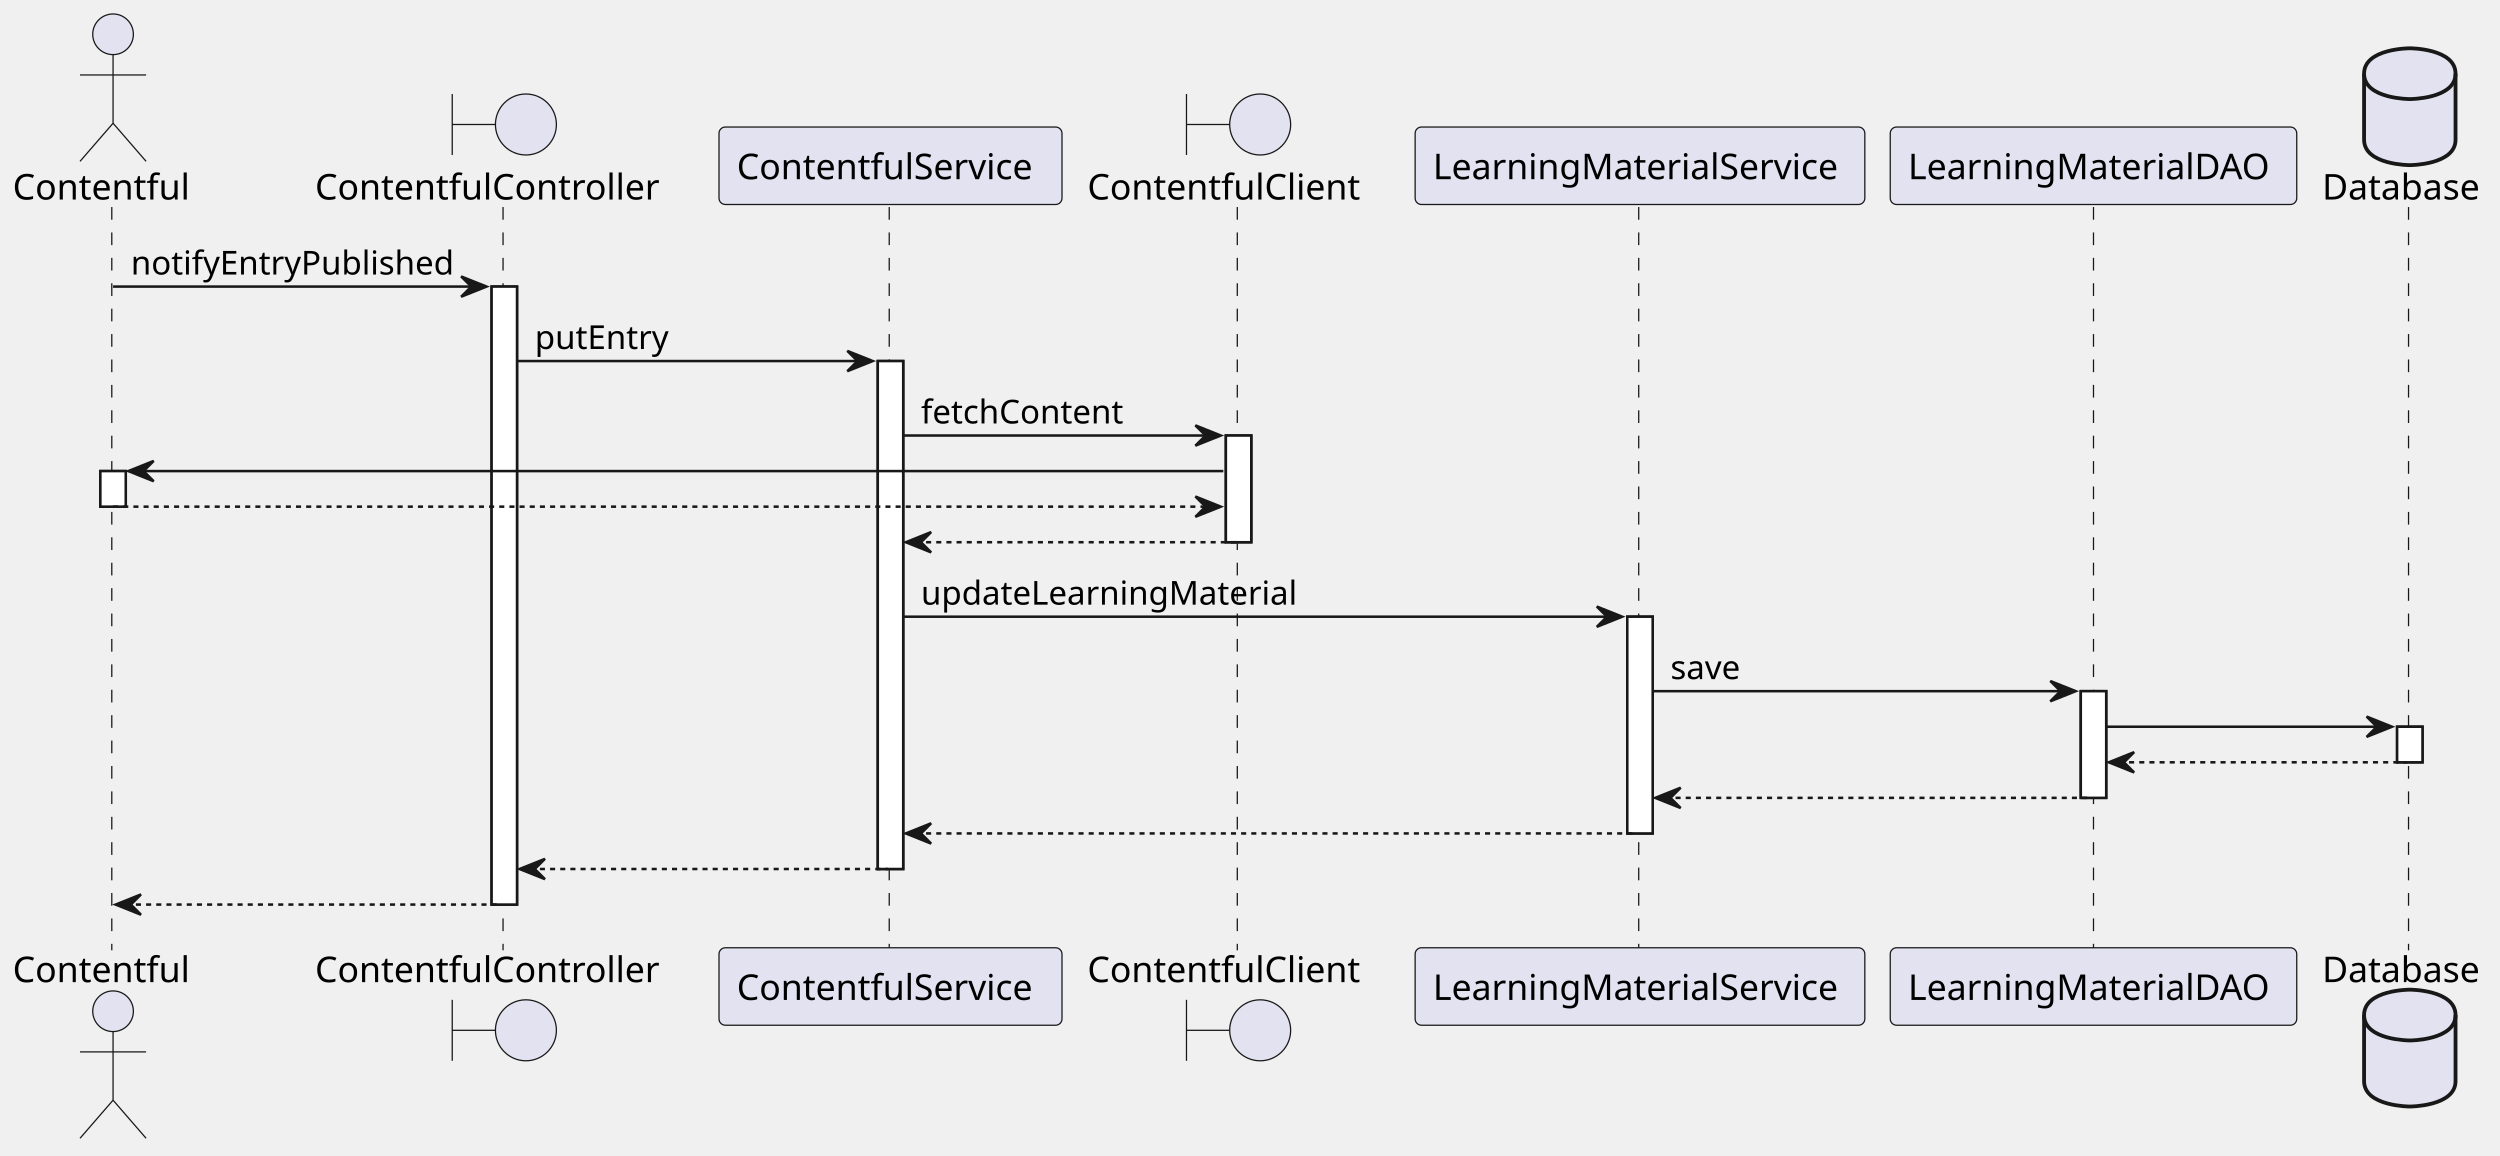
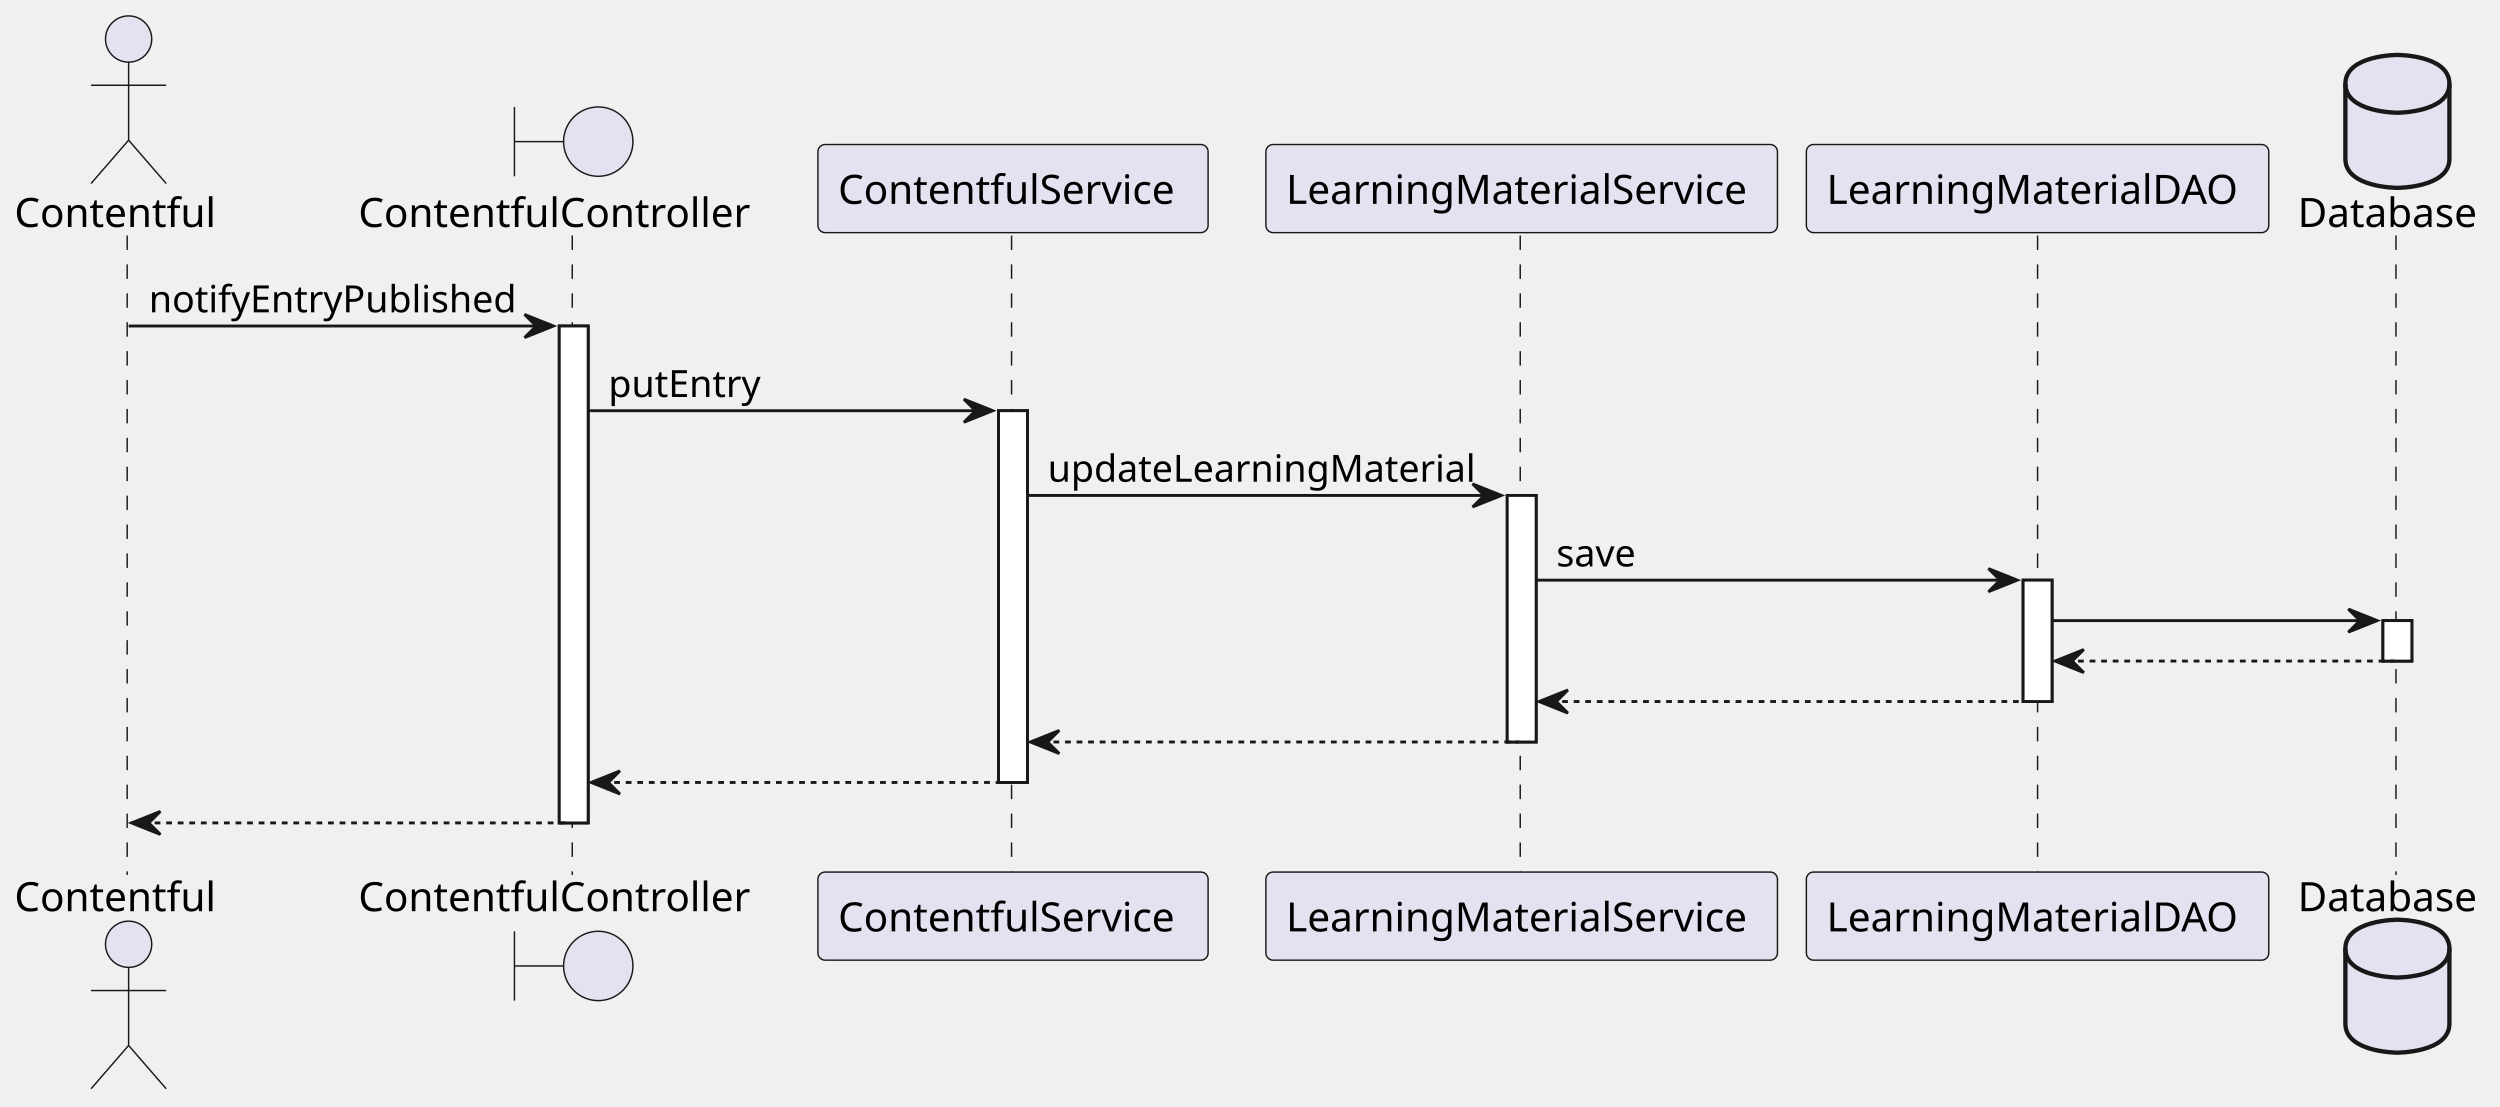
- <svg xmlns="http://www.w3.org/2000/svg" contentStyleType="text/css" height="455px" preserveAspectRatio="none" style="width:984px;height:455px;background:#FFFFFF;" version="1.1" viewBox="0 0 984 455" width="984px" zoomAndPan="magnify">
+ <svg xmlns="http://www.w3.org/2000/svg" contentStyleType="text/css" height="383px" preserveAspectRatio="none" style="width:865px;height:383px;background:#FFFFFF;" version="1.1" viewBox="0 0 865 383" width="865px" zoomAndPan="magnify">
  <defs />
  <g>
-     <rect fill="#FFFFFF" height="14" style="stroke:#181818;stroke-width:1.0;" width="10" x="39.5" y="185.42" />
-     <rect fill="#FFFFFF" height="243.242" style="stroke:#181818;stroke-width:1.0;" width="10" x="193.5" y="112.799" />
-     <rect fill="#FFFFFF" height="199.932" style="stroke:#181818;stroke-width:1.0;" width="10" x="345.5" y="142.109" />
-     <rect fill="#FFFFFF" height="42" style="stroke:#181818;stroke-width:1.0;" width="10" x="482.5" y="171.42" />
-     <rect fill="#FFFFFF" height="85.311" style="stroke:#181818;stroke-width:1.0;" width="10" x="640.5" y="242.731" />
-     <rect fill="#FFFFFF" height="42" style="stroke:#181818;stroke-width:1.0;" width="10" x="819" y="272.041" />
-     <rect fill="#FFFFFF" height="14" style="stroke:#181818;stroke-width:1.0;" width="10" x="943.5" y="286.041" />
-     <line style="stroke:#181818;stroke-width:0.5;stroke-dasharray:5.0,5.0;" x1="44" x2="44" y1="81.488" y2="374.041" />
-     <line style="stroke:#181818;stroke-width:0.5;stroke-dasharray:5.0,5.0;" x1="198" x2="198" y1="81.488" y2="374.041" />
-     <line style="stroke:#181818;stroke-width:0.5;stroke-dasharray:5.0,5.0;" x1="350" x2="350" y1="81.488" y2="374.041" />
-     <line style="stroke:#181818;stroke-width:0.5;stroke-dasharray:5.0,5.0;" x1="487" x2="487" y1="81.488" y2="374.041" />
-     <line style="stroke:#181818;stroke-width:0.5;stroke-dasharray:5.0,5.0;" x1="645" x2="645" y1="81.488" y2="374.041" />
-     <line style="stroke:#181818;stroke-width:0.5;stroke-dasharray:5.0,5.0;" x1="824" x2="824" y1="81.488" y2="374.041" />
-     <line style="stroke:#181818;stroke-width:0.5;stroke-dasharray:5.0,5.0;" x1="948" x2="948" y1="81.488" y2="374.041" />
+     <rect fill="#FFFFFF" height="171.932" style="stroke:#181818;stroke-width:1.0;" width="10" x="193.5" y="112.799" />
+     <rect fill="#FFFFFF" height="128.621" style="stroke:#181818;stroke-width:1.0;" width="10" x="345.5" y="142.109" />
+     <rect fill="#FFFFFF" height="85.311" style="stroke:#181818;stroke-width:1.0;" width="10" x="521.5" y="171.42" />
+     <rect fill="#FFFFFF" height="42" style="stroke:#181818;stroke-width:1.0;" width="10" x="700" y="200.731" />
+     <rect fill="#FFFFFF" height="14" style="stroke:#181818;stroke-width:1.0;" width="10" x="824.5" y="214.731" />
+     <line style="stroke:#181818;stroke-width:0.5;stroke-dasharray:5.0,5.0;" x1="44" x2="44" y1="81.488" y2="302.731" />
+     <line style="stroke:#181818;stroke-width:0.5;stroke-dasharray:5.0,5.0;" x1="198" x2="198" y1="81.488" y2="302.731" />
+     <line style="stroke:#181818;stroke-width:0.5;stroke-dasharray:5.0,5.0;" x1="350" x2="350" y1="81.488" y2="302.731" />
+     <line style="stroke:#181818;stroke-width:0.5;stroke-dasharray:5.0,5.0;" x1="526" x2="526" y1="81.488" y2="302.731" />
+     <line style="stroke:#181818;stroke-width:0.5;stroke-dasharray:5.0,5.0;" x1="705" x2="705" y1="81.488" y2="302.731" />
+     <line style="stroke:#181818;stroke-width:0.5;stroke-dasharray:5.0,5.0;" x1="829" x2="829" y1="81.488" y2="302.731" />
    <text fill="#000000" font-family="sans-serif" font-size="14" lengthAdjust="spacing" textLength="73" x="5" y="78.535">Contentful</text>
    <ellipse cx="44.5" cy="13.5" fill="#E2E2F0" rx="8" ry="8" style="stroke:#181818;stroke-width:0.5;" />
    <path d="M44.5,21.5 L44.5,48.5 M31.5,29.5 L57.5,29.5 M44.5,48.5 L31.5,63.5 M44.5,48.5 L57.5,63.5 " fill="none" style="stroke:#181818;stroke-width:0.5;" />
-     <text fill="#000000" font-family="sans-serif" font-size="14" lengthAdjust="spacing" textLength="73" x="5" y="386.576">Contentful</text>
-     <ellipse cx="44.5" cy="398.029" fill="#E2E2F0" rx="8" ry="8" style="stroke:#181818;stroke-width:0.5;" />
-     <path d="M44.5,406.029 L44.5,433.029 M31.5,414.029 L57.5,414.029 M44.5,433.029 L31.5,448.029 M44.5,433.029 L57.5,448.029 " fill="none" style="stroke:#181818;stroke-width:0.5;" />
+     <text fill="#000000" font-family="sans-serif" font-size="14" lengthAdjust="spacing" textLength="73" x="5" y="315.266">Contentful</text>
+     <ellipse cx="44.5" cy="326.719" fill="#E2E2F0" rx="8" ry="8" style="stroke:#181818;stroke-width:0.5;" />
+     <path d="M44.5,334.719 L44.5,361.719 M31.5,342.719 L57.5,342.719 M44.5,361.719 L31.5,376.719 M44.5,361.719 L57.5,376.719 " fill="none" style="stroke:#181818;stroke-width:0.5;" />
    <text fill="#000000" font-family="sans-serif" font-size="14" lengthAdjust="spacing" textLength="143" x="124" y="78.535">ContentfulController</text>
    <path d="M178,37 L178,61 M178,49 L195,49 " fill="none" style="stroke:#181818;stroke-width:0.5;" />
    <ellipse cx="207" cy="49" fill="#E2E2F0" rx="12" ry="12" style="stroke:#181818;stroke-width:0.5;" />
-     <text fill="#000000" font-family="sans-serif" font-size="14" lengthAdjust="spacing" textLength="143" x="124" y="386.576">ContentfulController</text>
-     <path d="M178,393.529 L178,417.529 M178,405.529 L195,405.529 " fill="none" style="stroke:#181818;stroke-width:0.5;" />
-     <ellipse cx="207" cy="405.529" fill="#E2E2F0" rx="12" ry="12" style="stroke:#181818;stroke-width:0.5;" />
+     <text fill="#000000" font-family="sans-serif" font-size="14" lengthAdjust="spacing" textLength="143" x="124" y="315.266">ContentfulController</text>
+     <path d="M178,322.219 L178,346.219 M178,334.219 L195,334.219 " fill="none" style="stroke:#181818;stroke-width:0.5;" />
+     <ellipse cx="207" cy="334.219" fill="#E2E2F0" rx="12" ry="12" style="stroke:#181818;stroke-width:0.5;" />
    <rect fill="#E2E2F0" height="30.488" rx="2.5" ry="2.5" style="stroke:#181818;stroke-width:0.5;" width="135" x="283" y="50" />
    <text fill="#000000" font-family="sans-serif" font-size="14" lengthAdjust="spacing" textLength="121" x="290" y="70.535">ContentfulService</text>
-     <rect fill="#E2E2F0" height="30.488" rx="2.5" ry="2.5" style="stroke:#181818;stroke-width:0.5;" width="135" x="283" y="373.041" />
-     <text fill="#000000" font-family="sans-serif" font-size="14" lengthAdjust="spacing" textLength="121" x="290" y="393.576">ContentfulService</text>
-     <text fill="#000000" font-family="sans-serif" font-size="14" lengthAdjust="spacing" textLength="113" x="428" y="78.535">ContentfulClient</text>
-     <path d="M467,37 L467,61 M467,49 L484,49 " fill="none" style="stroke:#181818;stroke-width:0.5;" />
-     <ellipse cx="496" cy="49" fill="#E2E2F0" rx="12" ry="12" style="stroke:#181818;stroke-width:0.5;" />
-     <text fill="#000000" font-family="sans-serif" font-size="14" lengthAdjust="spacing" textLength="113" x="428" y="386.576">ContentfulClient</text>
-     <path d="M467,393.529 L467,417.529 M467,405.529 L484,405.529 " fill="none" style="stroke:#181818;stroke-width:0.5;" />
-     <ellipse cx="496" cy="405.529" fill="#E2E2F0" rx="12" ry="12" style="stroke:#181818;stroke-width:0.5;" />
-     <rect fill="#E2E2F0" height="30.488" rx="2.5" ry="2.5" style="stroke:#181818;stroke-width:0.5;" width="177" x="557" y="50" />
-     <text fill="#000000" font-family="sans-serif" font-size="14" lengthAdjust="spacing" textLength="163" x="564" y="70.535">LearningMaterialService</text>
-     <rect fill="#E2E2F0" height="30.488" rx="2.5" ry="2.5" style="stroke:#181818;stroke-width:0.5;" width="177" x="557" y="373.041" />
-     <text fill="#000000" font-family="sans-serif" font-size="14" lengthAdjust="spacing" textLength="163" x="564" y="393.576">LearningMaterialService</text>
-     <rect fill="#E2E2F0" height="30.488" rx="2.5" ry="2.5" style="stroke:#181818;stroke-width:0.5;" width="160" x="744" y="50" />
-     <text fill="#000000" font-family="sans-serif" font-size="14" lengthAdjust="spacing" textLength="146" x="751" y="70.535">LearningMaterialDAO</text>
-     <rect fill="#E2E2F0" height="30.488" rx="2.5" ry="2.5" style="stroke:#181818;stroke-width:0.5;" width="160" x="744" y="373.041" />
-     <text fill="#000000" font-family="sans-serif" font-size="14" lengthAdjust="spacing" textLength="146" x="751" y="393.576">LearningMaterialDAO</text>
-     <text fill="#000000" font-family="sans-serif" font-size="14" lengthAdjust="spacing" textLength="63" x="914" y="78.535">Database</text>
-     <path d="M930.5,29 C930.5,19 948.5,19 948.5,19 C948.5,19 966.5,19 966.5,29 L966.5,55 C966.5,65 948.5,65 948.5,65 C948.5,65 930.5,65 930.5,55 L930.5,29 " fill="#E2E2F0" style="stroke:#181818;stroke-width:1.5;" />
-     <path d="M930.5,29 C930.5,39 948.5,39 948.5,39 C948.5,39 966.5,39 966.5,29 " fill="none" style="stroke:#181818;stroke-width:1.5;" />
-     <text fill="#000000" font-family="sans-serif" font-size="14" lengthAdjust="spacing" textLength="63" x="914" y="386.576">Database</text>
-     <path d="M930.5,399.529 C930.5,389.529 948.5,389.529 948.5,389.529 C948.5,389.529 966.5,389.529 966.5,399.529 L966.5,425.529 C966.5,435.529 948.5,435.529 948.5,435.529 C948.5,435.529 930.5,435.529 930.5,425.529 L930.5,399.529 " fill="#E2E2F0" style="stroke:#181818;stroke-width:1.5;" />
-     <path d="M930.5,399.529 C930.5,409.529 948.5,409.529 948.5,409.529 C948.5,409.529 966.5,409.529 966.5,399.529 " fill="none" style="stroke:#181818;stroke-width:1.5;" />
-     <rect fill="#FFFFFF" height="14" style="stroke:#181818;stroke-width:1.0;" width="10" x="39.5" y="185.42" />
-     <rect fill="#FFFFFF" height="243.242" style="stroke:#181818;stroke-width:1.0;" width="10" x="193.5" y="112.799" />
-     <rect fill="#FFFFFF" height="199.932" style="stroke:#181818;stroke-width:1.0;" width="10" x="345.5" y="142.109" />
-     <rect fill="#FFFFFF" height="42" style="stroke:#181818;stroke-width:1.0;" width="10" x="482.5" y="171.42" />
-     <rect fill="#FFFFFF" height="85.311" style="stroke:#181818;stroke-width:1.0;" width="10" x="640.5" y="242.731" />
-     <rect fill="#FFFFFF" height="42" style="stroke:#181818;stroke-width:1.0;" width="10" x="819" y="272.041" />
-     <rect fill="#FFFFFF" height="14" style="stroke:#181818;stroke-width:1.0;" width="10" x="943.5" y="286.041" />
+     <rect fill="#E2E2F0" height="30.488" rx="2.5" ry="2.5" style="stroke:#181818;stroke-width:0.5;" width="135" x="283" y="301.731" />
+     <text fill="#000000" font-family="sans-serif" font-size="14" lengthAdjust="spacing" textLength="121" x="290" y="322.266">ContentfulService</text>
+     <rect fill="#E2E2F0" height="30.488" rx="2.5" ry="2.5" style="stroke:#181818;stroke-width:0.5;" width="177" x="438" y="50" />
+     <text fill="#000000" font-family="sans-serif" font-size="14" lengthAdjust="spacing" textLength="163" x="445" y="70.535">LearningMaterialService</text>
+     <rect fill="#E2E2F0" height="30.488" rx="2.5" ry="2.5" style="stroke:#181818;stroke-width:0.5;" width="177" x="438" y="301.731" />
+     <text fill="#000000" font-family="sans-serif" font-size="14" lengthAdjust="spacing" textLength="163" x="445" y="322.266">LearningMaterialService</text>
+     <rect fill="#E2E2F0" height="30.488" rx="2.5" ry="2.5" style="stroke:#181818;stroke-width:0.5;" width="160" x="625" y="50" />
+     <text fill="#000000" font-family="sans-serif" font-size="14" lengthAdjust="spacing" textLength="146" x="632" y="70.535">LearningMaterialDAO</text>
+     <rect fill="#E2E2F0" height="30.488" rx="2.5" ry="2.5" style="stroke:#181818;stroke-width:0.5;" width="160" x="625" y="301.731" />
+     <text fill="#000000" font-family="sans-serif" font-size="14" lengthAdjust="spacing" textLength="146" x="632" y="322.266">LearningMaterialDAO</text>
+     <text fill="#000000" font-family="sans-serif" font-size="14" lengthAdjust="spacing" textLength="63" x="795" y="78.535">Database</text>
+     <path d="M811.5,29 C811.5,19 829.5,19 829.5,19 C829.5,19 847.5,19 847.5,29 L847.5,55 C847.5,65 829.5,65 829.5,65 C829.5,65 811.5,65 811.5,55 L811.5,29 " fill="#E2E2F0" style="stroke:#181818;stroke-width:1.5;" />
+     <path d="M811.5,29 C811.5,39 829.5,39 829.5,39 C829.5,39 847.5,39 847.5,29 " fill="none" style="stroke:#181818;stroke-width:1.5;" />
+     <text fill="#000000" font-family="sans-serif" font-size="14" lengthAdjust="spacing" textLength="63" x="795" y="315.266">Database</text>
+     <path d="M811.5,328.219 C811.5,318.219 829.5,318.219 829.5,318.219 C829.5,318.219 847.5,318.219 847.5,328.219 L847.5,354.219 C847.5,364.219 829.5,364.219 829.5,364.219 C829.5,364.219 811.5,364.219 811.5,354.219 L811.5,328.219 " fill="#E2E2F0" style="stroke:#181818;stroke-width:1.5;" />
+     <path d="M811.5,328.219 C811.5,338.219 829.5,338.219 829.5,338.219 C829.5,338.219 847.5,338.219 847.5,328.219 " fill="none" style="stroke:#181818;stroke-width:1.5;" />
+     <rect fill="#FFFFFF" height="171.932" style="stroke:#181818;stroke-width:1.0;" width="10" x="193.5" y="112.799" />
+     <rect fill="#FFFFFF" height="128.621" style="stroke:#181818;stroke-width:1.0;" width="10" x="345.5" y="142.109" />
+     <rect fill="#FFFFFF" height="85.311" style="stroke:#181818;stroke-width:1.0;" width="10" x="521.5" y="171.42" />
+     <rect fill="#FFFFFF" height="42" style="stroke:#181818;stroke-width:1.0;" width="10" x="700" y="200.731" />
+     <rect fill="#FFFFFF" height="14" style="stroke:#181818;stroke-width:1.0;" width="10" x="824.5" y="214.731" />
    <polygon fill="#181818" points="181.5,108.799,191.5,112.799,181.5,116.799,185.5,112.799" style="stroke:#181818;stroke-width:1.0;" />
    <line style="stroke:#181818;stroke-width:1.0;" x1="44.5" x2="187.5" y1="112.799" y2="112.799" />
    <text fill="#000000" font-family="sans-serif" font-size="13" lengthAdjust="spacing" textLength="130" x="51.5" y="108.057">notifyEntryPublished</text>
    <polygon fill="#181818" points="333.5,138.109,343.5,142.109,333.5,146.109,337.5,142.109" style="stroke:#181818;stroke-width:1.0;" />
    <line style="stroke:#181818;stroke-width:1.0;" x1="203.5" x2="339.5" y1="142.109" y2="142.109" />
    <text fill="#000000" font-family="sans-serif" font-size="13" lengthAdjust="spacing" textLength="53" x="210.5" y="137.367">putEntry</text>
-     <polygon fill="#181818" points="470.5,167.42,480.5,171.42,470.5,175.42,474.5,171.42" style="stroke:#181818;stroke-width:1.0;" />
-     <line style="stroke:#181818;stroke-width:1.0;" x1="355.5" x2="476.5" y1="171.42" y2="171.42" />
-     <text fill="#000000" font-family="sans-serif" font-size="13" lengthAdjust="spacing" textLength="82" x="362.5" y="166.678">fetchContent</text>
-     <polygon fill="#181818" points="60.5,181.42,50.5,185.42,60.5,189.42,56.5,185.42" style="stroke:#181818;stroke-width:1.0;" />
-     <line style="stroke:#181818;stroke-width:1.0;" x1="54.5" x2="481.5" y1="185.42" y2="185.42" />
-     <polygon fill="#181818" points="470.5,195.42,480.5,199.42,470.5,203.42,474.5,199.42" style="stroke:#181818;stroke-width:1.0;" />
-     <line style="stroke:#181818;stroke-width:1.0;stroke-dasharray:2.0,2.0;" x1="44.5" x2="476.5" y1="199.42" y2="199.42" />
-     <polygon fill="#181818" points="366.5,209.42,356.5,213.42,366.5,217.42,362.5,213.42" style="stroke:#181818;stroke-width:1.0;" />
-     <line style="stroke:#181818;stroke-width:1.0;stroke-dasharray:2.0,2.0;" x1="360.5" x2="486.5" y1="213.42" y2="213.42" />
-     <polygon fill="#181818" points="628.5,238.731,638.5,242.731,628.5,246.731,632.5,242.731" style="stroke:#181818;stroke-width:1.0;" />
-     <line style="stroke:#181818;stroke-width:1.0;" x1="355.5" x2="634.5" y1="242.731" y2="242.731" />
-     <text fill="#000000" font-family="sans-serif" font-size="13" lengthAdjust="spacing" textLength="147" x="362.5" y="237.988">updateLearningMaterial</text>
-     <polygon fill="#181818" points="807,268.041,817,272.041,807,276.041,811,272.041" style="stroke:#181818;stroke-width:1.0;" />
-     <line style="stroke:#181818;stroke-width:1.0;" x1="650.5" x2="813" y1="272.041" y2="272.041" />
-     <text fill="#000000" font-family="sans-serif" font-size="13" lengthAdjust="spacing" textLength="28" x="657.5" y="267.299">save</text>
-     <polygon fill="#181818" points="931.5,282.041,941.5,286.041,931.5,290.041,935.5,286.041" style="stroke:#181818;stroke-width:1.0;" />
-     <line style="stroke:#181818;stroke-width:1.0;" x1="829" x2="937.5" y1="286.041" y2="286.041" />
-     <polygon fill="#181818" points="840,296.041,830,300.041,840,304.041,836,300.041" style="stroke:#181818;stroke-width:1.0;" />
-     <line style="stroke:#181818;stroke-width:1.0;stroke-dasharray:2.0,2.0;" x1="834" x2="947.5" y1="300.041" y2="300.041" />
-     <polygon fill="#181818" points="661.5,310.041,651.5,314.041,661.5,318.041,657.5,314.041" style="stroke:#181818;stroke-width:1.0;" />
-     <line style="stroke:#181818;stroke-width:1.0;stroke-dasharray:2.0,2.0;" x1="655.5" x2="823" y1="314.041" y2="314.041" />
-     <polygon fill="#181818" points="366.5,324.041,356.5,328.041,366.5,332.041,362.5,328.041" style="stroke:#181818;stroke-width:1.0;" />
-     <line style="stroke:#181818;stroke-width:1.0;stroke-dasharray:2.0,2.0;" x1="360.5" x2="644.5" y1="328.041" y2="328.041" />
-     <polygon fill="#181818" points="214.5,338.041,204.5,342.041,214.5,346.041,210.5,342.041" style="stroke:#181818;stroke-width:1.0;" />
-     <line style="stroke:#181818;stroke-width:1.0;stroke-dasharray:2.0,2.0;" x1="208.5" x2="349.5" y1="342.041" y2="342.041" />
-     <polygon fill="#181818" points="55.5,352.041,45.5,356.041,55.5,360.041,51.5,356.041" style="stroke:#181818;stroke-width:1.0;" />
-     <line style="stroke:#181818;stroke-width:1.0;stroke-dasharray:2.0,2.0;" x1="49.5" x2="197.5" y1="356.041" y2="356.041" />
+     <polygon fill="#181818" points="509.5,167.42,519.5,171.42,509.5,175.42,513.5,171.42" style="stroke:#181818;stroke-width:1.0;" />
+     <line style="stroke:#181818;stroke-width:1.0;" x1="355.5" x2="515.5" y1="171.42" y2="171.42" />
+     <text fill="#000000" font-family="sans-serif" font-size="13" lengthAdjust="spacing" textLength="147" x="362.5" y="166.678">updateLearningMaterial</text>
+     <polygon fill="#181818" points="688,196.731,698,200.731,688,204.731,692,200.731" style="stroke:#181818;stroke-width:1.0;" />
+     <line style="stroke:#181818;stroke-width:1.0;" x1="531.5" x2="694" y1="200.731" y2="200.731" />
+     <text fill="#000000" font-family="sans-serif" font-size="13" lengthAdjust="spacing" textLength="28" x="538.5" y="195.988">save</text>
+     <polygon fill="#181818" points="812.5,210.731,822.5,214.731,812.5,218.731,816.5,214.731" style="stroke:#181818;stroke-width:1.0;" />
+     <line style="stroke:#181818;stroke-width:1.0;" x1="710" x2="818.5" y1="214.731" y2="214.731" />
+     <polygon fill="#181818" points="721,224.731,711,228.731,721,232.731,717,228.731" style="stroke:#181818;stroke-width:1.0;" />
+     <line style="stroke:#181818;stroke-width:1.0;stroke-dasharray:2.0,2.0;" x1="715" x2="828.5" y1="228.731" y2="228.731" />
+     <polygon fill="#181818" points="542.5,238.731,532.5,242.731,542.5,246.731,538.5,242.731" style="stroke:#181818;stroke-width:1.0;" />
+     <line style="stroke:#181818;stroke-width:1.0;stroke-dasharray:2.0,2.0;" x1="536.5" x2="704" y1="242.731" y2="242.731" />
+     <polygon fill="#181818" points="366.5,252.731,356.5,256.731,366.5,260.731,362.5,256.731" style="stroke:#181818;stroke-width:1.0;" />
+     <line style="stroke:#181818;stroke-width:1.0;stroke-dasharray:2.0,2.0;" x1="360.5" x2="525.5" y1="256.731" y2="256.731" />
+     <polygon fill="#181818" points="214.5,266.731,204.5,270.731,214.5,274.731,210.5,270.731" style="stroke:#181818;stroke-width:1.0;" />
+     <line style="stroke:#181818;stroke-width:1.0;stroke-dasharray:2.0,2.0;" x1="208.5" x2="349.5" y1="270.731" y2="270.731" />
+     <polygon fill="#181818" points="55.5,280.731,45.5,284.731,55.5,288.731,51.5,284.731" style="stroke:#181818;stroke-width:1.0;" />
+     <line style="stroke:#181818;stroke-width:1.0;stroke-dasharray:2.0,2.0;" x1="49.5" x2="197.5" y1="284.731" y2="284.731" />
  </g>
</svg>
